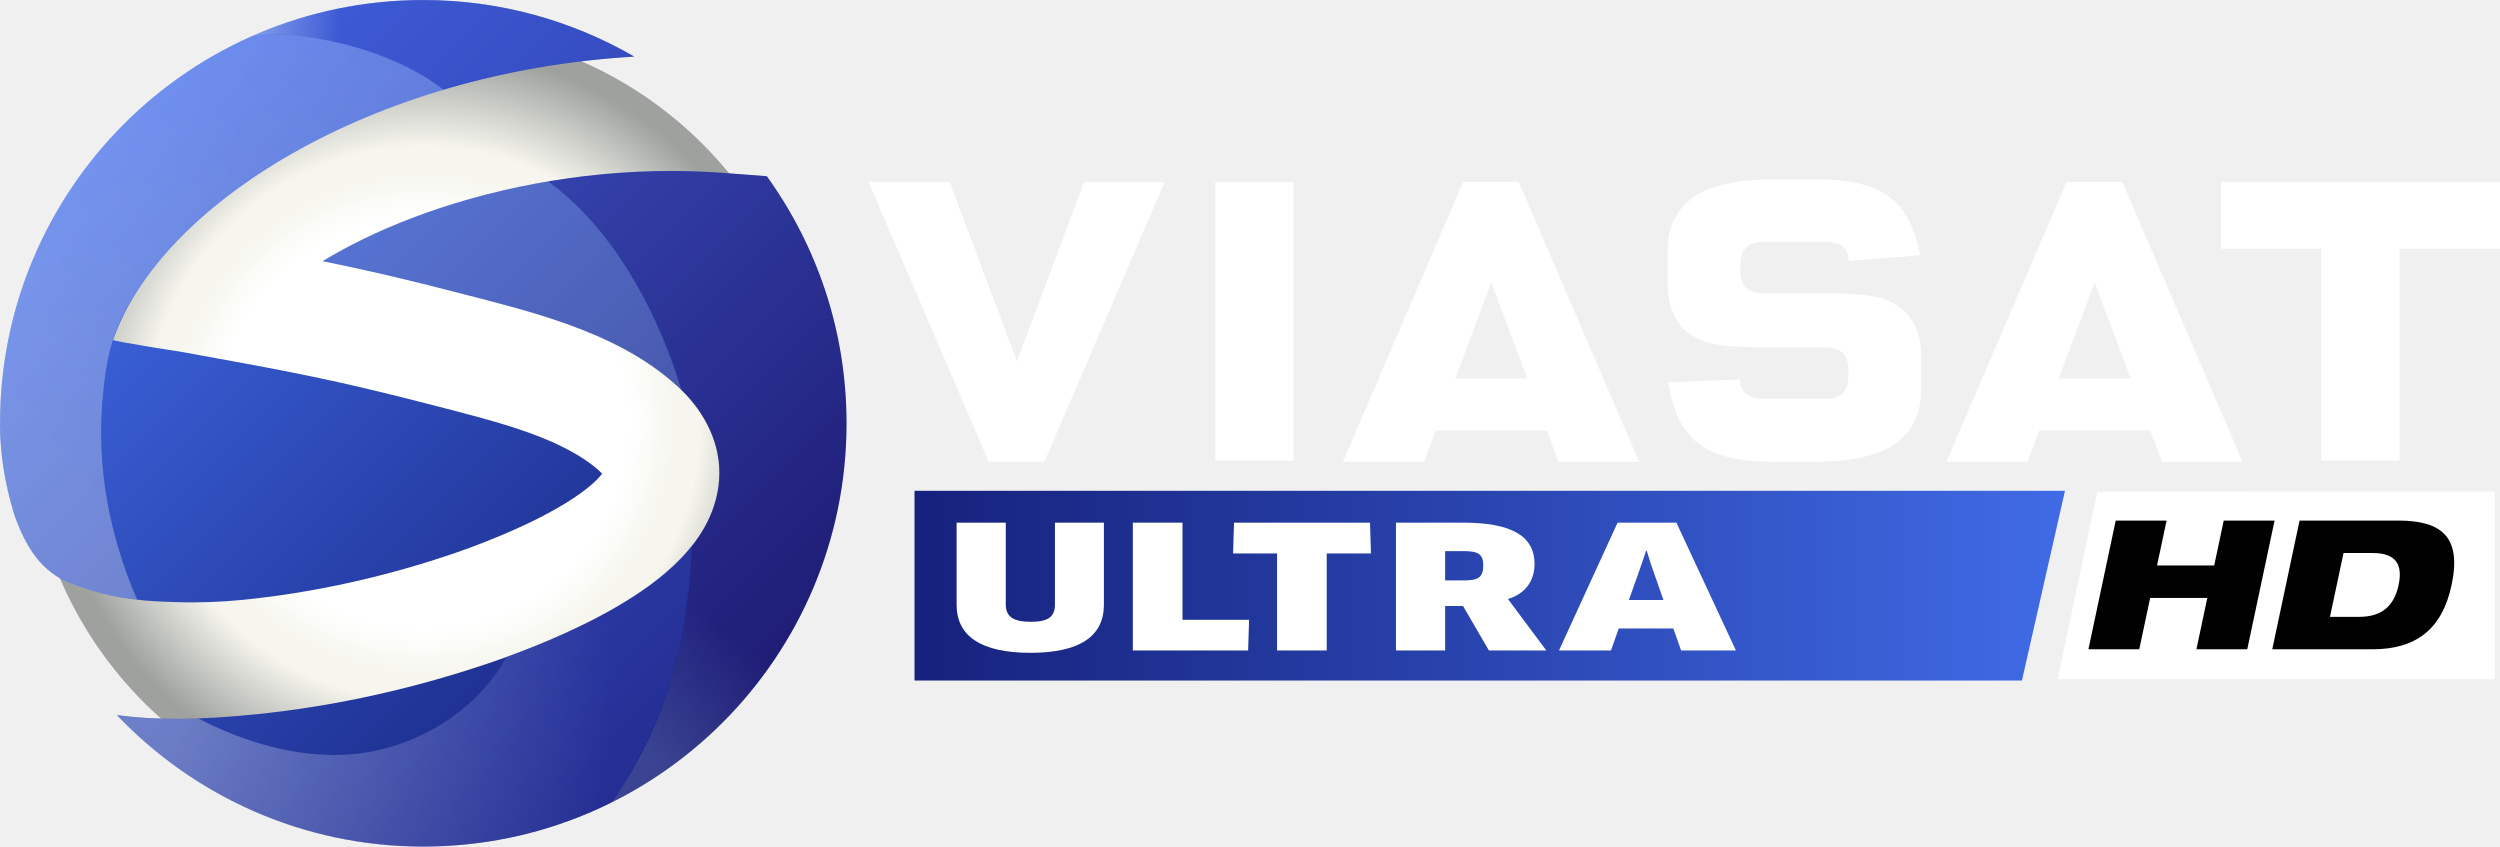
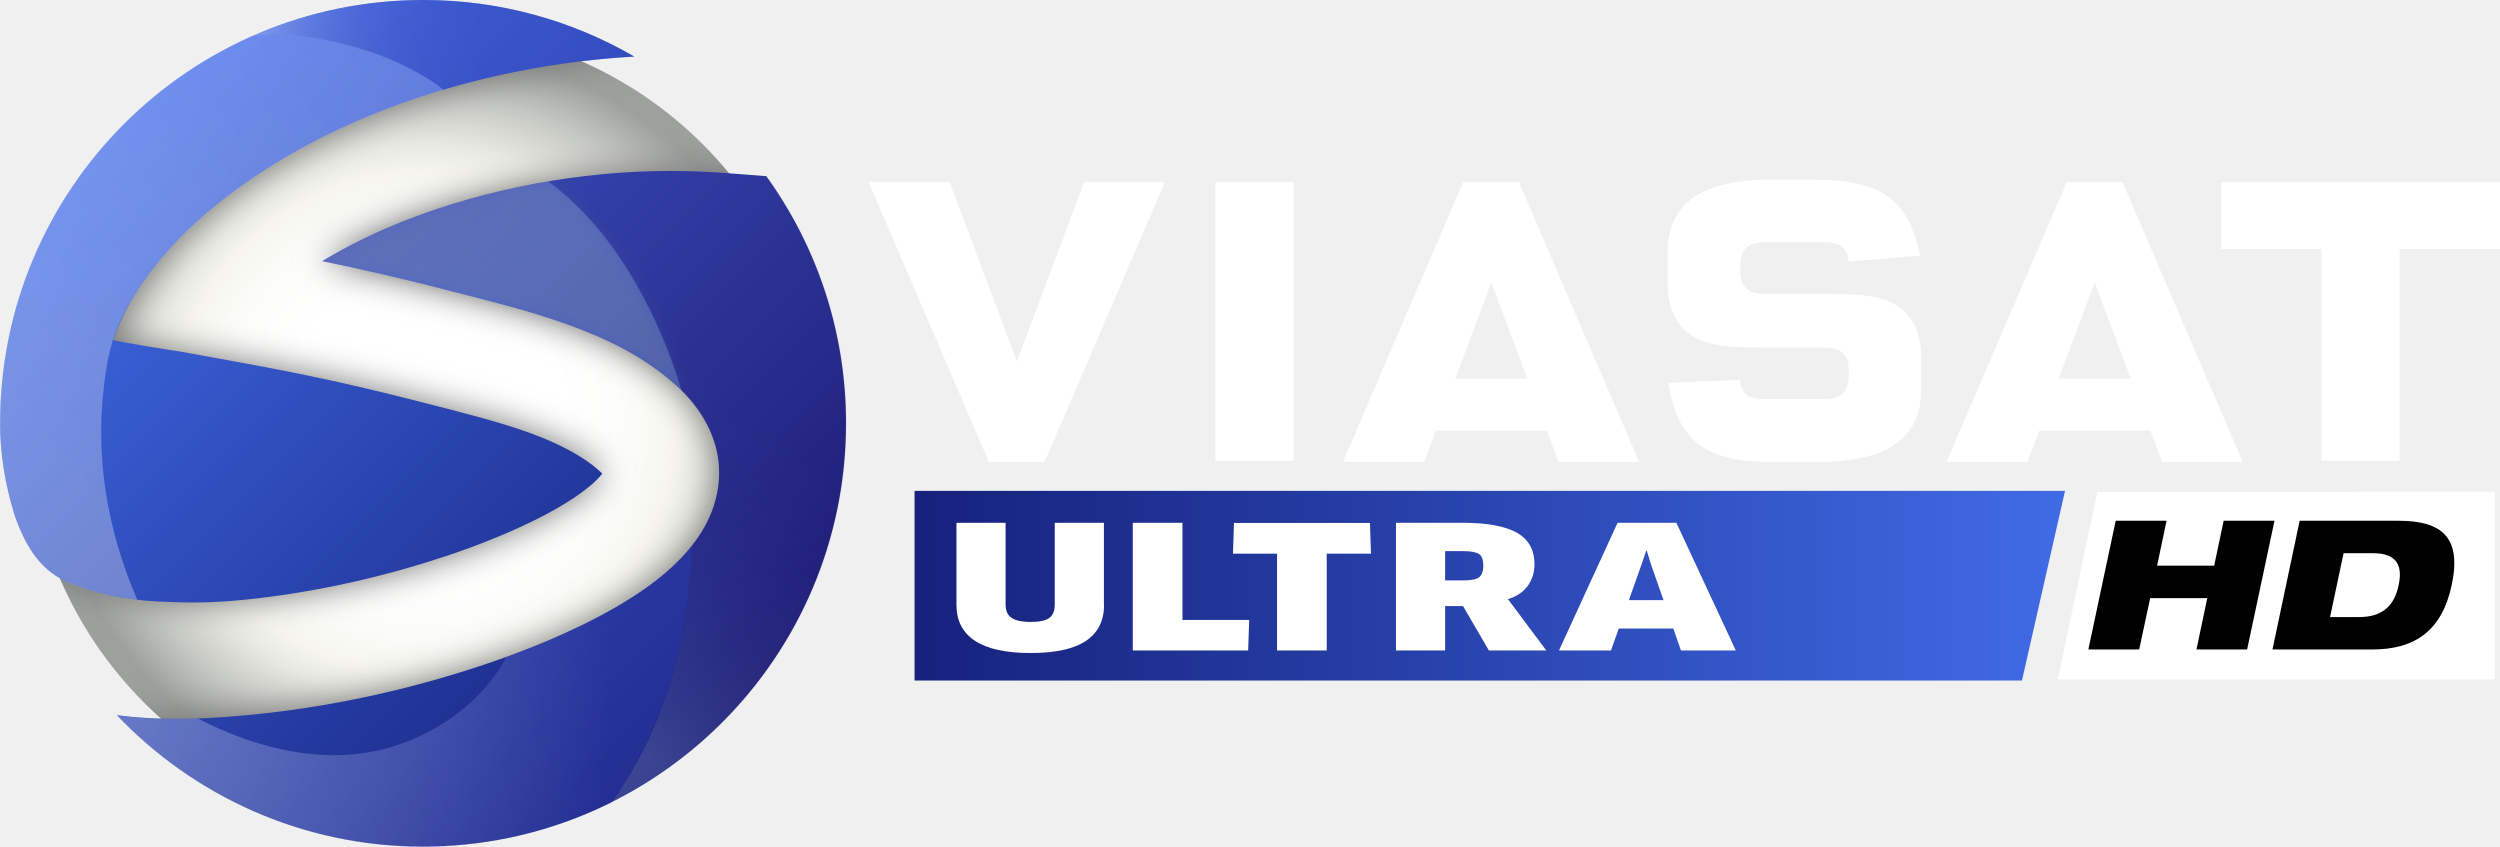
- <svg xmlns="http://www.w3.org/2000/svg" version="1.1" viewBox="0 0 208.4 70.573" xml:space="preserve">
-   <defs>
-     <radialGradient id="a" cx="0" cy="0" r="1" gradientTransform="matrix(32.923 0 0 32.923 35.285 35.285)" gradientUnits="userSpaceOnUse">
-       <stop stop-color="#fff" offset="0" />
-       <stop stop-color="#fff" offset=".343" />
-       <stop stop-color="#fff" offset=".519" />
-       <stop stop-color="#f6f6ee" offset=".64" />
-       <stop stop-color="#f6f6ee" offset=".7" />
-       <stop stop-color="#9ea19e" offset=".949" />
-       <stop stop-color="#9ea19e" offset="1" />
-     </radialGradient>
-     <clipPath id="j">
-       <path d="m18.596 26.899c0-13.637 11.056-24.692 24.694-24.692 13.639 0 24.694 11.055 24.694 24.692 0 13.639-11.055 24.693-24.694 24.693-13.638 0-24.694-11.054-24.694-24.693" />
-     </clipPath>
-     <clipPath>
-       <path d="m12.032 56.786h61.161v-61.161h-61.161z" />
-     </clipPath>
-     <linearGradient id="h" x2="1" gradientTransform="matrix(-49.899 -49.899 49.899 -49.899 60.069 60.397)" gradientUnits="userSpaceOnUse">
-       <stop stop-color="#16217c" offset="0" />
-       <stop stop-color="#406be6" offset="1" />
-     </linearGradient>
-     <clipPath id="p">
-       <path d="m24.105 19.251h35.975v-18.819h-35.975z" />
-     </clipPath>
-     <radialGradient id="b" cx="0" cy="0" r="1" gradientTransform="matrix(39.784,0,0,-39.784,15.506,10.19)" gradientUnits="userSpaceOnUse">
-       <stop stop-color="#fff" offset="0" />
-       <stop stop-color="#fff" offset=".319" />
-       <stop stop-color="#4046c2" offset="1" />
-     </radialGradient>
-     <clipPath id="o">
-       <path d="m16.825 51.207h27.732v-35.344h-27.732z" />
-     </clipPath>
-     <linearGradient id="g" x2="1" gradientTransform="matrix(45.678,36.596,36.596,-45.678,18.935,25.99)" gradientUnits="userSpaceOnUse">
-       <stop stop-color="#fff" offset="0" />
-       <stop stop-color="#c1c9ff" offset=".6" />
-       <stop stop-color="#c1c9ff" offset=".667" />
-       <stop stop-color="#c1c9ff" offset="1" />
-     </linearGradient>
-     <clipPath id="n">
-       <path d="m32.67 53.362h23.804v-5.616h-23.804z" />
-     </clipPath>
-     <linearGradient id="f" x2="1" gradientTransform="matrix(23.804,0,0,-23.804,32.67,50.554)" gradientUnits="userSpaceOnUse">
-       <stop stop-color="#fff" offset="0" />
-       <stop stop-color="#4046c2" offset=".227" />
-       <stop stop-color="#4046c2" offset=".904" />
-       <stop stop-color="#4046c2" offset="1" />
-     </linearGradient>
-     <clipPath id="m">
-       <path d="m51.113 42.67h18.639v-39.487h-18.639z" />
-     </clipPath>
-     <linearGradient id="e" x2="1" gradientTransform="matrix(26.395,34.731,34.731,-26.395,47.601,13.116)" gradientUnits="userSpaceOnUse">
-       <stop stop-color="#fff" offset="0" />
-       <stop stop-color="#fff" offset=".005" />
-       <stop stop-color="#500050" offset=".218" />
-       <stop stop-color="#500050" offset=".6" />
-       <stop stop-color="#500050" offset="1" />
-     </linearGradient>
-     <clipPath id="l">
-       <path d="m34.638 43.7h26.64v-17.28h-26.64z" />
-     </clipPath>
-     <clipPath>
-       <path d="m34.638 43.7h26.64v-17.28h-26.64z" />
-     </clipPath>
-     <linearGradient id="d" x2="1" gradientTransform="matrix(16.739,-25.287,-25.287,-16.739,40.359,46.087)" gradientUnits="userSpaceOnUse">
-       <stop stop-color="#e66400" offset="0" />
-       <stop stop-color="#fff" offset=".201" />
-       <stop stop-color="#fff" offset="1" />
-     </linearGradient>
-     <linearGradient id="c" x2="1" gradientTransform="matrix(71.927,0,0,-71.927,74.004,16.747)" gradientUnits="userSpaceOnUse">
-       <stop stop-color="#16217c" offset="0" />
-       <stop stop-color="#2943ad" offset=".467" />
-       <stop stop-color="#406be6" offset="1" />
-     </linearGradient>
-   </defs>
-   <g transform="matrix(1.3333,0,0,-1.3333,-22.434,71.149)">
-     <g clip-path="url(#j)" />
+ <svg xmlns="http://www.w3.org/2000/svg" width="797.15" height="270" version="1.1" viewBox="0 0 797.15 270">
+   <clipPath id="a">
+     <path d="m184.78-534.18c-129.1 0-233.8 104.7-233.8 233.8s104.7 233.8 233.8 233.8c129.2 0 233.8-104.7 233.8-233.8 0.1-129.1-104.6-233.8-233.8-233.8z" />
+   </clipPath>
+   <filter id="b" x="-.048" y="-.048" width="1.096" height="1.096" color-interpolation-filters="sRGB">
+     <feGaussianBlur stdDeviation="10.023" />
+   </filter>
+   <radialGradient id="c" cx="9.581" cy="-170.57" r="125.94" gradientUnits="userSpaceOnUse">
+     <stop stop-color="#fff" offset=".343" />
+     <stop stop-color="#fdfdfc" offset=".489" />
+     <stop stop-color="#f8f8f2" offset=".603" />
+     <stop stop-color="#f5f5ed" offset=".64" />
+     <stop stop-color="#e8e9e1" offset=".705" />
+     <stop stop-color="#c6c8c3" offset=".825" />
+     <stop stop-color="#9da09d" offset=".949" />
+   </radialGradient>
+   <linearGradient id="d" x1="747.08" x2="1428.2" y1="624.49" y2="624.49" gradientUnits="userSpaceOnUse">
+     <stop stop-color="#16217c" offset="0" />
+     <stop stop-color="#2943ad" offset=".467" />
+     <stop stop-color="#406be6" offset="1" />
+   </linearGradient>
+   <linearGradient id="e" x1="104.39" x2="-86.474" y1="-74.513" y2="-265.38" gradientUnits="userSpaceOnUse">
+     <stop stop-color="#16217c" offset="0" />
+     <stop stop-color="#406be6" offset="1" />
+   </linearGradient>
+   <radialGradient id="f" cx="-132.14" cy="-85.338" r="202.91" gradientUnits="userSpaceOnUse">
+     <stop stop-color="#fff" offset="0" />
+     <stop stop-color="#f8f8fd" offset=".107" />
+     <stop stop-color="#e4e5f6" offset=".264" />
+     <stop stop-color="#c3c5ec" offset=".452" />
+     <stop stop-color="#969ade" offset=".664" />
+     <stop stop-color="#5d62cb" offset=".894" />
+     <stop stop-color="#4046c2" offset="1" />
+   </radialGradient>
+   <linearGradient id="g" x1="-114.64" x2="118.33" y1="-165.93" y2="-352.58" gradientUnits="userSpaceOnUse">
+     <stop stop-color="#fff" offset="0" />
+     <stop stop-color="#c1c9ff" offset=".6" />
+   </linearGradient>
+   <linearGradient id="h" x1="-44.586" x2="76.82" y1="-291.21" y2="-291.21" gradientUnits="userSpaceOnUse">
+     <stop stop-color="#fff" offset="0" />
+     <stop stop-color="#e7e8f7" offset=".03" />
+     <stop stop-color="#c0c2eb" offset=".087" />
+     <stop stop-color="#9da0e0" offset=".149" />
+     <stop stop-color="#8084d6" offset=".217" />
+     <stop stop-color="#686dcf" offset=".292" />
+     <stop stop-color="#565cc9" offset=".377" />
+     <stop stop-color="#4a4fc5" offset=".478" />
+     <stop stop-color="#4248c3" offset=".612" />
+     <stop stop-color="#4046c2" offset=".904" />
+   </linearGradient>
+   <linearGradient id="i" x1="31.567" x2="166.19" y1="-100.27" y2="-277.41" gradientUnits="userSpaceOnUse">
+     <stop stop-color="#fff" offset=".005" />
+     <stop stop-color="#fcfbfc" offset=".009" />
+     <stop stop-color="#d8c7d8" offset=".056" />
+     <stop stop-color="#b897b8" offset=".106" />
+     <stop stop-color="#9c6f9c" offset=".159" />
+     <stop stop-color="#844c84" offset=".213" />
+     <stop stop-color="#713171" offset=".272" />
+     <stop stop-color="#631b63" offset=".334" />
+     <stop stop-color="#580c58" offset=".403" />
+     <stop stop-color="#520352" offset=".482" />
+     <stop stop-color="#500050" offset=".6" />
+   </linearGradient>
+   <filter id="j" x="-.038" y="-.065" width="1.076" height="1.131" color-interpolation-filters="sRGB">
+     <feGaussianBlur stdDeviation="3.363" />
+   </filter>
+   <linearGradient id="k" x1="-5.371" x2="80.008" y1="-268.43" y2="-139.46" gradientUnits="userSpaceOnUse">
+     <stop stop-color="#e66400" offset="0" />
+     <stop stop-color="#e76a09" offset=".007" />
+     <stop stop-color="#eb8537" offset=".048" />
+     <stop stop-color="#f0a062" offset=".093" />
+     <stop stop-color="#f3b788" offset=".142" />
+     <stop stop-color="#f7caa8" offset=".195" />
+     <stop stop-color="#f9dbc4" offset=".254" />
+     <stop stop-color="#fbe8da" offset=".32" />
+     <stop stop-color="#fdf3eb" offset=".397" />
+     <stop stop-color="#fefaf6" offset=".493" />
+     <stop stop-color="#fffefd" offset=".627" />
+     <stop stop-color="#fff" offset="1" />
+   </linearGradient>
+   <g transform="translate(125.38 305.57)">
+     <path d="m9.563-296.52c-69.533 0-125.92 56.391-125.92 125.92s56.391 125.92 125.92 125.92c69.587 0 125.92-56.391 125.92-125.92 0.054-69.533-56.338-125.92-125.92-125.92z" fill="url(#c)" stroke-width=".539" />
+     <g transform="matrix(.5386 0 0 .5386 -89.959 -8.8136)" clip-path="url(#a)" fill="#757576" filter="url(#b)">
+       <path d="m3.4-127.63c11.8 1.5 23.5 2.2 34.9 2.2 16.4 0 32.3-1.2 47.1-2.7 48.2-4.9 95.9-15.7 141.3-31.4 16.1-5.6 45.1-16.4 72.3-32.1 13.7-8 27-17 38.5-29 5.7-6 11.1-12.9 15.3-21.2s7.2-18.3 7.2-29.2c0.2-20.3-10.8-38.9-25.3-51.7-19.3-17.4-41.8-28-63.8-36s-43.9-13.3-62.3-18.1c-33.8-8.8-58.2-14.4-83.6-19.6 15.3-9.2 32.7-17.8 51.6-25 45.7-17.6 100.1-28.4 154.7-28.4 10.2 0 20.5 0.4 30.7 1.1l25.9 2c29.7 41.2 47.2 91.7 47.2 146.3 0 138.4-112.2 250.6-250.6 250.6-71.1 0-135.5-29.9-181.1-77.8zm-26.8-77.8c26.8 10.2 47.6 10.4 61.6 10.9 13.1 0.5 26.9 0 40.4-1.4 42.6-4.3 85.3-14 125.9-28 9-3.1 23.5-8.5 38.2-15.3 14.7-6.7 29.7-15.1 39.2-22.8 4.3-3.3 7.3-6.5 8.9-8.6-0.5-0.5-1-1.1-1.8-1.7-9.1-8.3-23.7-16.1-41.1-22.4s-37.2-11.3-56.2-16.2c-60.3-15.6-86.7-20.4-149.2-31.7 0 0-41.5-6.4-41.3-7.2 27.8-80.3 153-158.8 308.6-167.7-36.8-21.3-79.3-33.5-124.9-33.5-138.4 0-250.6 112.2-250.6 250.6 0 18.5 3.1 36.5 8.3 53.6 6.8 20 16.4 34.8 34 41.4z" />
+       <path d="m260-442.63c48.5 36.1 70.9 99.7 77.7 122.7-19.2-18.5-44.7-30.9-66.7-38.8-22-8-43.9-13.3-62.3-18.1-33.8-8.8-58.2-14.4-83.6-19.6 15.3-9.2 32.7-17.8 51.7-25 25.1-9.7 52.9-17.3 81.9-22.2 0 0 0.8 0.6 1.3 1z" opacity=".17" />
+       <path d="m51.6-125.63c-4.1 0.1-9.4 0.3-13.5 0.3-11.4 0-23.1-0.7-34.9-2.2 45.6 47.9 110 77.8 181.4 77.8 40 0 77.8-9.4 111.4-26.1 40.1-55.9 46.1-115.3 47.9-152.1-2.1 2.6-4.2 5.1-6.5 7.4-11.5 12-24.9 21.1-38.5 29-23.4 13.5-48.2 23.4-64.9 29.5-14.4 27.6-45.1 48.8-77.4 55.6-21 4.4-56.6 5.5-104.4-18.8z" opacity=".31" />
+       <path d="m-57.5-246.73c4.8 14 11.9 28.1 24.6 36.5 7.2 4.8 15.7 7.3 23.9 9.6 8 2.2 16.2 3.8 24.5 4.7-10.6-24.7-17.8-50.7-20.3-77.5-1.2-13.3-1.4-26.7-0.3-39.9 1-12.1 2.6-24.8 6.2-36.4 3.4-10.9 9.2-21.3 15.5-30.8 7.2-11 15.7-21 24.9-30.3 18.6-18.8 40.3-34.7 63.2-47.9 29.1-16.7 60.1-29.5 92.2-39.2-19.6-15.1-44.1-24.1-68.1-29.1-11.2-2.3-22.6-3.7-34.1-3.6-2.5 0-4.9 0.1-7.4 0.3-0.9 0.1-2.3 0-3.1 0.3-1.6 0.7-3.1 1.4-4.7 2.1-5.9 2.7-11.7 5.7-17.4 8.9-45.3 25.5-82.2 65.1-104.3 112.2-10.6 22.6-17.8 46.8-21.2 71.6-3.7 26.4-3.3 53.2 3.3 79.1 0.8 3.2 1.6 6.3 2.6 9.4" opacity=".31" />
+       <path d="m388.2-446.63-25.9-2c-10.2-0.7-20.4-1.1-30.7-1.1-24.5 0-49 2.2-72.7 6.2 29.4 20.8 61.7 65 79 123.7h-0.1v0.1c-0.1-0.1-0.2-0.1-0.2-0.2 13.1 12.7 22.6 30.2 22.5 49.1 0 10.9-3 20.9-7.2 29.2-2.6 5.1-5.6 9.7-8.9 13.8-1.8 36.8-7.7 96.3-47.9 152.1 82.5-41 139.2-126.1 139.2-224.5 0.1-54.7-17.4-105.2-47.1-146.4z" opacity=".15" />
+     </g>
+     <g stroke-width=".539">
+       <path d="m-88.139-77.528c6.356 0.808 12.657 1.185 18.797 1.185 8.833 0 17.397-0.646 25.368-1.454 25.961-2.639 51.652-8.456 76.104-16.912 8.671-3.016 24.291-8.833 38.941-17.289 7.379-4.309 14.542-9.156 20.736-15.619 3.07-3.232 5.979-6.948 8.241-11.418 2.262-4.47 3.878-9.856 3.878-15.727 0.108-10.934-5.817-20.952-13.627-27.846-10.395-9.372-22.513-15.081-34.363-19.39-11.849-4.309-23.645-7.163-33.555-9.749-18.205-4.74-31.346-7.756-45.027-10.557 8.241-4.955 17.612-9.587 27.792-13.465 24.614-9.479 53.914-15.296 83.321-15.296 5.494 0 11.041 0.215 16.535 0.592l13.95 1.077c15.996 22.19 25.422 49.39 25.422 78.797 0 74.542-60.431 134.97-134.97 134.97-38.294 0-72.98-16.104-97.54-41.903zm-14.434-41.903c14.434 5.494 25.637 5.601 33.178 5.871 7.056 0.269 14.488 0 21.759-0.754 22.944-2.316 45.943-7.54 67.81-15.081 4.847-1.67 12.657-4.578 20.575-8.241 7.917-3.609 15.996-8.133 21.113-12.28 2.316-1.777 3.932-3.501 4.793-4.632-0.269-0.269-0.539-0.592-0.969-0.916-4.901-4.47-12.765-8.671-22.136-12.065-9.372-3.393-20.036-6.086-30.269-8.725-32.478-8.402-46.697-10.988-80.359-17.074 0 0-22.352-3.447-22.244-3.878 14.973-43.25 82.406-85.53 166.21-90.323-19.82-11.472-42.711-18.043-67.271-18.043-74.542 0-134.97 60.431-134.97 134.97 0 9.964 1.67 19.659 4.47 28.869 3.663 10.772 8.833 18.743 18.312 22.298z" fill="url(#e)" />
+       <path d="m-62.178-76.451c-2.208 0.054-5.063 0.162-7.271 0.162-6.14 0-12.442-0.377-18.797-1.185 24.56 25.799 59.246 41.903 97.702 41.903 21.544 0 41.903-5.063 60-14.057 21.598-30.108 24.829-62.101 25.799-81.921-1.131 1.4-2.262 2.747-3.501 3.986-6.194 6.463-13.411 11.364-20.736 15.619-12.603 7.271-25.961 12.603-34.955 15.889-7.756 14.865-24.291 26.284-41.688 29.946-11.311 2.37-30.485 2.962-56.23-10.126z" fill="url(#f)" opacity=".31" />
+       <path d="m-120.94-141.68c2.585 7.54 6.409 15.135 13.25 19.659 3.878 2.585 8.456 3.932 12.873 5.17 4.309 1.185 8.725 2.047 13.196 2.531-5.709-13.303-9.587-27.307-10.934-41.741-0.646-7.163-0.754-14.381-0.162-21.49 0.539-6.517 1.4-13.357 3.339-19.605 1.831-5.871 4.955-11.472 8.348-16.589 3.878-5.925 8.456-11.31 13.411-16.32 10.018-10.126 21.706-18.689 34.04-25.799 15.673-8.995 32.37-15.889 49.659-21.113-10.557-8.133-23.752-12.98-36.679-15.673-6.032-1.239-12.172-1.993-18.366-1.939-1.347 0-2.639 0.054-3.986 0.162-0.485 0.054-1.239 0-1.67 0.162-0.862 0.377-1.67 0.754-2.531 1.131-3.178 1.454-6.302 3.07-9.372 4.793-24.452 13.788-44.273 35.171-56.176 60.485-5.709 12.172-9.587 25.206-11.418 38.564-1.993 14.219-1.777 28.654 1.777 42.603 0.377 1.67 0.862 3.339 1.4 5.009" fill="url(#g)" opacity=".31" />
+       <path d="m4.285-284.19c4.309 2.154 8.348 4.578 11.795 7.217-0.054 0-0.162 0.054-0.215 0.054 18.851-5.601 39.372-9.372 60.969-10.61-19.82-11.472-42.711-18.043-67.271-18.043-19.228 0-37.54 4.04-54.129 11.311 14.057-1.454 33.447 2.478 48.851 10.072z" fill="url(#h)" opacity=".35" />
+       <path d="m119.11-249.34-13.95-1.077c-5.494-0.377-10.987-0.593-16.535-0.593-13.196 0-26.391 1.185-39.156 3.339 15.835 11.203 33.232 35.009 42.549 66.625h-0.054v0.054c-0.054-0.054-0.108-0.054-0.108-0.108 7.056 6.84 12.172 16.266 12.118 26.445 0 5.871-1.616 11.257-3.878 15.727-1.4 2.747-3.016 5.224-4.793 7.433-0.969 19.82-4.147 51.867-25.799 81.921 44.434-22.083 74.973-67.918 74.973-120.92 0.054-29.461-9.372-56.661-25.368-78.851z" fill="url(#i)" opacity=".15" />
+     </g>
+     <path transform="matrix(.5386 0 0 .5386 -201.41 -393.9)" d="m466.9 272.4c48.5 36.1 70.9 99.7 77.7 122.7-19.2-18.5-44.7-30.9-66.7-38.8-22-8-43.9-13.3-62.3-18.1-33.8-8.8-58.2-14.4-83.6-19.6 15.3-9.2 32.7-17.8 51.7-25 25.1-9.7 52.9-17.3 81.9-22.2 0 0 0.8 0.6 1.3 1z" fill="#757576" filter="url(#j)" opacity=".17" />
+     <path d="m50.066-247.19c26.122 19.444 38.187 53.698 41.849 66.086-10.341-9.964-24.075-16.643-35.925-20.898-11.849-4.309-23.645-7.163-33.555-9.749-18.205-4.74-31.346-7.756-45.027-10.557 8.241-4.955 17.612-9.587 27.846-13.465 13.519-5.224 28.492-9.318 44.111-11.957 0 0 0.431 0.323 0.7 0.539z" fill="url(#k)" opacity=".17" stroke-width=".539" />
  </g>
-   <g transform="translate(-3.2068e-6,-1.8884e-6)">
-     <path d="m2.36 35.285c0 18.182 14.741 32.922 32.925 32.922 18.185 0 32.925-14.74 32.925-32.922 0-18.185-14.74-32.923-32.925-32.923-18.184 0-32.925 14.738-32.925 32.923" fill="url(#a)" stroke-width="1.333" />
-     <path d="m1.058e-4 35.286c0 2.601 0.431 5.135 1.168 7.548 0.968 2.803 2.317 4.885 4.79 5.825 3.772 1.437 6.696 1.463 8.676 1.532 1.844 0.067 3.788-4e-3 5.691-0.196 6-0.605 12.016-1.971 17.724-3.937 1.271-0.44 3.304-1.195 5.373-2.153 2.068-0.941 4.185-2.124 5.525-3.204 0.603-0.469 1.021-0.923 1.248-1.212-0.065-0.071-0.147-0.153-0.248-0.244-1.276-1.173-3.333-2.267-5.789-3.149-2.455-0.889-5.242-1.589-7.91-2.28-8.485-2.201-12.205-2.869-21.013-4.465 0 0-5.846-0.907-5.809-1.013 3.916-11.302 21.538-22.353 43.45-23.619-5.186-2.996-11.172-4.716-17.593-4.716-19.485 0-35.282 15.797-35.282 35.284m34.167-17.042c-2.671 1.023-5.122 2.223-7.272 3.524 3.571 0.725 7.004 1.517 11.768 2.757 2.591 0.673 5.667 1.425 8.766 2.545 3.091 1.133 6.263 2.619 8.978 5.073 2.043 1.803 3.579 4.429 3.557 7.284 0 1.527-0.421 2.94-1.013 4.105-0.593 1.175-1.352 2.14-2.157 2.987-1.627 1.691-3.503 2.965-5.426 4.088-3.837 2.215-7.923 3.737-10.186 4.525-6.384 2.199-13.104 3.728-19.892 4.415-2.084 0.209-4.32 0.377-6.636 0.377-1.605-0.001-3.255-0.096-4.917-0.313 6.426 6.745 15.492 10.957 25.545 10.957 19.488 0 35.284-15.794 35.284-35.282 0-7.692-2.469-14.805-6.646-20.601l-3.643-0.275c-1.439-0.104-2.88-0.16-4.321-0.16h-0.036c-7.677 0-15.332 1.513-21.753 3.993" fill="url(#h)" stroke-width="1.333" />
-     <g transform="matrix(1.3333,0,0,-1.3333,-22.434,71.149)" clip-path="url(#p)" opacity=".31">
-       <path d="m29.218 8.444c-0.429-0.015-0.989-0.029-1.426-0.029-1.203 1e-3 -2.44 0.071-3.687 0.235 4.819-5.06 11.619-8.218 19.159-8.218 4.225 0 8.217 0.991 11.761 2.752 4.237 5.901 4.866 12.181 5.054 16.067-0.218-0.277-0.446-0.537-0.681-0.783-1.22-1.266-2.625-2.223-4.071-3.065-2.475-1.429-5.087-2.474-6.85-3.113-1.526-2.914-4.761-5.148-8.172-5.866-2.214-0.467-5.975-0.583-11.025 1.99z" fill="url(#b)" />
-     </g>
-     <g transform="matrix(1.3333,0,0,-1.3333,-22.434,71.149)" clip-path="url(#o)" opacity=".31">
-       <path d="m17.694 21.236c0.511-1.479 1.259-2.969 2.597-3.859 0.757-0.503 1.66-0.774 2.529-1.014 0.846-0.235 1.71-0.4 2.583-0.5-1.125 2.607-1.88 5.352-2.146 8.183-0.131 1.402-0.147 2.815-0.033 4.219 0.103 1.277 0.272 2.613 0.656 3.841 0.361 1.15 0.974 2.251 1.635 3.253 0.761 1.157 1.656 2.22 2.629 3.204 1.966 1.987 4.257 3.663 6.677 5.054 3.073 1.765 6.347 3.118 9.736 4.141-2.068 1.592-4.654 2.549-7.194 3.071-1.182 0.242-2.39 0.389-3.596 0.378-0.262-3e-3 -0.523-0.013-0.783-0.032-0.098-7e-3 -0.239 3e-3 -0.328-0.035-0.168-0.073-0.332-0.149-0.498-0.225-0.625-0.287-1.239-0.603-1.837-0.942-4.784-2.688-8.677-6.878-11.01-11.846-1.12-2.389-1.877-4.944-2.241-7.558-0.387-2.789-0.347-5.615 0.35-8.352 0.083-0.33 0.175-0.656 0.274-0.981" fill="url(#g)" />
-     </g>
-     <g transform="matrix(1.3333,0,0,-1.3333,-22.434,71.149)" clip-path="url(#n)" opacity=".35">
-       <path d="m42.249 49.174c0.848-0.421 1.634-0.896 2.308-1.416-0.012-4e-3 -0.027-8e-3 -0.04-0.013 3.692 1.1 7.717 1.836 11.957 2.081-3.889 2.246-8.378 3.536-13.193 3.536-3.774 0-7.361-0.791-10.611-2.215 2.756 0.293 6.565-0.483 9.579-1.973" fill="url(#f)" />
-     </g>
-     <g transform="matrix(1.3333,0,0,-1.3333,-22.434,71.149)" clip-path="url(#m)" opacity=".15">
-       <path d="m64.767 42.343-2.732 0.206c-1.078 0.078-2.159 0.121-3.241 0.121-2.591 2e-3 -5.179-0.229-7.681-0.65 3.106-2.196 6.515-6.868 8.344-13.064-3e-3 2e-3 -4e-3 3e-3 -6e-3 5e-3 0 0 1e-3 -5e-3 2e-3 -7e-3 -8e-3 8e-3 -0.017 0.015-0.025 0.023 1.382-1.338 2.389-3.188 2.373-5.19 0-1.146-0.315-2.206-0.76-3.08-0.272-0.54-0.591-1.02-0.936-1.458-0.188-3.885-0.818-10.165-5.055-16.066 8.713 4.33 14.702 13.319 14.702 23.71 0 5.769-1.852 11.103-4.985 15.45" fill="url(#e)" />
-     </g>
-     <g transform="matrix(1.3333,0,0,-1.3333,-22.434,71.149)" clip-path="url(#l)" opacity=".17">
-       <path d="m51.225 41.918c5.122-3.815 7.492-10.527 8.204-12.958-2.023 1.953-4.725 3.26-7.044 4.098-2.323 0.841-4.631 1.404-6.574 1.91-3.574 0.93-6.149 1.525-8.827 2.068 1.613 0.976 3.452 1.876 5.455 2.643 2.653 1.025 5.585 1.829 8.647 2.345 0 0 0.092-0.064 0.139-0.106" fill="url(#d)" />
-     </g>
+   <path transform="matrix(.5386 0 0 .5386 -110.77 -149.57)" d="m1428.2 568.3-25.5 112.3h-655.6v-112.3z" fill="url(#d)" />
+   <path transform="matrix(.5386 0 0 .5386 -110.77 -149.57)" d="m1682.7 679.9v-111.1l-235.4 0.1-23.4 111z" fill="#fff" />
+   <g transform="matrix(.5386 0 0 .5386 -110.77 -149.57)">
+     <path d="m1512.4 631.8h-33.8l-6.5 30.4h-30.1l16.2-76.2h30.1l-5.6 26.6h33.8l5.6-26.6h30.1l-16.2 76.2h-30z" />
+     <path d="m1567.1 586h58.6c25.8 0 37.4 10 31.4 38.1-5.7 26.8-21.6 38.1-46.9 38.1h-59.2zm18 57h17.3c13.8 0 20.8-6.8 23.3-18.9 2.6-12.1-1.5-18.9-15.3-18.9h-17.3z" />
  </g>
-   <g transform="matrix(1.3333,0,0,-1.3333,-22.434,71.149)">
-     <path d="m74.004 22.678v-11.862h69.236l2.692 11.862z" fill="url(#c)" />
-   </g>
-   <g transform="matrix(1.3333 0 0 -1.3333 207.97 40.983)" fill="#fff">
-     <path d="m0 0-24.856-6e-3 -2.479-11.719h27.335z" fill="#fff" />
-   </g>
-   <g transform="matrix(1.3333,0,0,-1.3333,-22.434,71.149)">
-     <g transform="translate(154.83,15.979)">
-       <path d="m0 0h-3.573l-0.681-3.211h-3.179l1.708 8.048h3.179l-0.596-2.807h3.574l0.595 2.807h3.179l-1.708-8.048h-3.179z" />
-     </g>
-     <g transform="translate(162.5,14.797)">
-       <path d="m0 0h1.826c1.455 0 2.194 0.72 2.465 1.995 0.27 1.274-0.164 1.995-1.618 1.995h-1.826zm-1.901 6.019h6.188c2.729 0 3.947-1.059 3.317-4.024-0.6-2.83-2.285-4.024-4.957-4.024h-6.256z" />
-     </g>
-   </g>
-   <g transform="matrix(1.3333,0,0,-1.3333,-22.434,71.149)" fill="#fff">
-     <g transform="translate(84.604,41.99)">
-       <path d="m0 0c-0.117-0.31-4.198-11.21-4.198-11.21s-4.093 10.9-4.207 11.21h-5.073c0.275-0.65 7.398-17.214 7.519-17.497h3.48c0.12 0.283 7.243 16.847 7.52 17.497z" fill="#fff" />
-     </g>
-     <path d="m92.81 24.56h4.891v17.43h-4.891z" />
-     <g transform="translate(110.06,35.7)">
-       <path d="m0 0 2.247-5.998h-4.494zm-1.753 6.286c-0.124-0.283-7.247-16.845-7.523-17.494h5.073c0.099 0.267 0.735 1.963 0.735 1.963h6.936s0.636-1.696 0.738-1.963h5.04c-0.281 0.649-7.399 17.211-7.522 17.494z" fill="#fff" />
-     </g>
-     <g transform="translate(147.79,35.7)">
-       <path d="m0 0 2.252-5.998h-4.494zm-1.753 6.286c-0.121-0.283-7.241-16.845-7.52-17.494h5.073c0.099 0.267 0.737 1.963 0.737 1.963h6.935s0.633-1.696 0.735-1.963h5.038c-0.279 0.649-7.396 17.211-7.517 17.494z" fill="#fff" />
-     </g>
-     <g transform="translate(127.65,42.145)">
-       <path d="m0 0c-4.414 0-6.56-1.468-6.56-4.486v-2.077c0-1.595 0.642-2.788 1.804-3.351 0.879-0.456 1.895-0.587 4.519-0.587h3.438c1.097 0 1.54-0.427 1.54-1.471v-0.24c0-1.056-0.458-1.505-1.54-1.505h-3.746c-0.558 0-0.939 0.117-1.186 0.375-0.189 0.196-0.285 0.479-0.312 0.839-0.425-0.019-4.008-0.168-4.474-0.183 0.541-3.608 2.333-4.963 6.517-4.963h2.726c4.414 0 6.559 1.478 6.559 4.518v2.074c0 1.596-0.638 2.788-1.801 3.354-0.883 0.456-1.893 0.585-4.522 0.585h-3.438c-1.094 0-1.54 0.428-1.54 1.474v0.237c0 1.057 0.462 1.508 1.54 1.508h3.747c0.56 0 0.938-0.12 1.185-0.379 0.189-0.197 0.288-0.473 0.31-0.825 0.444 0.036 3.998 0.327 4.47 0.365-0.693 3.485-2.424 4.738-6.51 4.738z" fill="#fff" />
-     </g>
-     <g transform="translate(155.69,41.99)">
-       <path d="m0 0v-4.184h6.269v-13.246h4.893v13.246h6.276v4.184z" fill="#fff" />
-     </g>
-   </g>
-   <g transform="matrix(1.3333,0,0,-1.3333,-22.434,71.149)">
-     <g transform="translate(85.843,15.552)">
-       <path d="m0 0c0-1.971-1.515-3.004-4.589-3.004-3.06 0-4.619 1.023-4.619 3.004v5.134h3.074v-5.113c0-0.746 0.442-1.086 1.559-1.086 1.104 0 1.515 0.319 1.515 1.086v5.113h3.06z" fill="#fff" />
-     </g>
-     <g transform="translate(94.92,14.614)">
-       <path d="m0 0-0.059-1.917h-7.208v7.988h3.104v-6.071z" fill="#fff" />
-     </g>
-     <g transform="translate(99.774,18.758)">
-       <path d="m0 0v-6.061h-3.104v6.061h-2.75l0.059 1.928h8.502l0.059-1.928z" fill="#fff" />
-     </g>
-     <g transform="translate(108.34,18.906)">
-       <path d="m0 0h-1.162v-1.832h1.133c0.911 0 1.25 0.16 1.25 0.937 0 0.704-0.309 0.895-1.221 0.895m2.765-2.992 2.398-3.217h-3.589l-1.618 2.78h-1.118v-2.78h-3.074v7.988h4.207c2.956 0 4.457-0.799 4.457-2.589 0-1.064-0.603-1.874-1.663-2.182" fill="#fff" />
-     </g>
-     <g transform="translate(119.46,18.087)">
-       <path d="m0 0-0.794-2.237h2.162l-0.78 2.226-0.265 0.852h-0.044zm1.986-4.016h-3.413l-0.486-1.374h-3.25l3.663 7.989h3.677l3.721-7.989h-3.427z" fill="#fff" />
+   <g fill="#fff">
+     <path d="m345.69 58.061c-0.592 1.562-21.436 57.199-21.436 57.199s-20.898-55.584-21.436-57.199h-25.853c1.4 3.339 37.756 87.792 38.348 89.246h17.774c0.592-1.454 36.948-85.907 38.348-89.246h-25.745z" stroke-width=".539" />
+     <path d="m387.54 58.061v88.923h24.937v-88.923h-24.937z" stroke-width=".539" />
+     <path d="m466.56 58.061c-0.646 1.454-36.948 85.907-38.348 89.246h25.853c0.485-1.347 3.77-10.018 3.77-10.018h35.386s3.232 8.671 3.77 10.018h25.691c-1.454-3.285-37.756-87.792-38.348-89.246h-17.774zm8.941 32.047 11.472 30.592h-22.944z" stroke-width=".539" />
+     <path d="m659 58.061c-0.592 1.454-36.948 85.907-38.348 89.246h25.853c0.485-1.347 3.77-10.018 3.77-10.018h35.386s3.232 8.671 3.77 10.018h25.691c-1.4-3.285-37.702-87.792-38.348-89.246h-17.774zm8.941 32.047 11.472 30.592h-22.944z" stroke-width=".539" />
+     <path d="m565.23 57.253c-22.513 0-33.447 7.487-33.447 22.89v10.61c0 8.133 3.285 14.219 9.21 17.074 4.47 2.316 9.641 3.016 23.052 3.016h17.558c5.601 0 7.864 2.154 7.864 7.487v1.239c0 5.386-2.316 7.702-7.864 7.702h-19.12c-2.855 0-4.793-0.593-6.032-1.885-0.969-1.023-1.454-2.424-1.616-4.255-2.154 0.108-20.467 0.862-22.837 0.916 2.747 18.42 11.903 25.314 33.232 25.314h13.896c22.513 0 33.447-7.54 33.447-23.052v-10.557c0-8.133-3.232-14.219-9.21-17.127-4.524-2.316-9.641-2.962-23.052-2.962h-17.558c-5.601 0-7.864-2.208-7.864-7.54v-1.185c0-5.386 2.37-7.702 7.864-7.702h19.12c2.855 0 4.793 0.593 6.032 1.939 0.969 1.023 1.454 2.424 1.562 4.201 2.262-0.162 20.413-1.67 22.783-1.885-3.555-17.774-12.388-24.183-33.178-24.183h-13.842z" stroke-width=".539" />
+     <path d="m708.23 58.061v21.329h31.993v67.541h24.937v-67.54h31.993v-21.329h-88.923z" stroke-width=".539" />
+     <g transform="matrix(.5386 0 0 .5386 -110.77 -149.57)">
+       <path d="m859.3 635.8c0 9.4-3.6 16.5-10.7 21.3-7.2 4.8-18.1 7.2-32.8 7.2-14.6 0-25.6-2.4-32.9-7.2s-11-11.9-11-21.3v-48.6h29.1v48.4c0 3.6 1.1 6.2 3.4 7.8s6.1 2.5 11.4 2.5 9-0.8 11.1-2.4 3.2-4.2 3.2-7.9v-48.4h29.1v48.6z" />
+       <path d="m945.2 644.7-0.6 18.1h-68.3v-75.6h29.4v57.5z" />
+       <path d="m991.1 605.5v57.3h-29.4v-57.3h-26.1l0.6-18.2h80.5l0.6 18.2z" />
+       <path d="m1114.1 611.7c0 5-1.4 9.4-4.1 13s-6.6 6.2-11.6 7.7l22.7 30.4h-34l-15.3-26.3h-10.6v26.3h-29.1v-75.6h39.8c14.1 0 24.7 2 31.7 5.8 7 4 10.5 10.2 10.5 18.7zm-30.3 0.8c0-3.4-0.8-5.6-2.5-6.8-1.7-1.1-4.7-1.7-9.1-1.7h-11v17.3h10.7c2.1 0 4-0.1 5.5-0.4 1.5-0.2 2.8-0.7 3.7-1.3s1.6-1.5 2-2.7c0.4-1 0.7-2.5 0.7-4.4z" />
+       <path d="m1196.3 649.8h-32.3l-4.6 13h-30.8l34.7-75.6h34.8l35.2 75.6h-32.5zm-18.8-38-7.5 21.2h20.5l-7.4-21.1-2.5-8.1h-0.4z" />
    </g>
  </g>
</svg>
